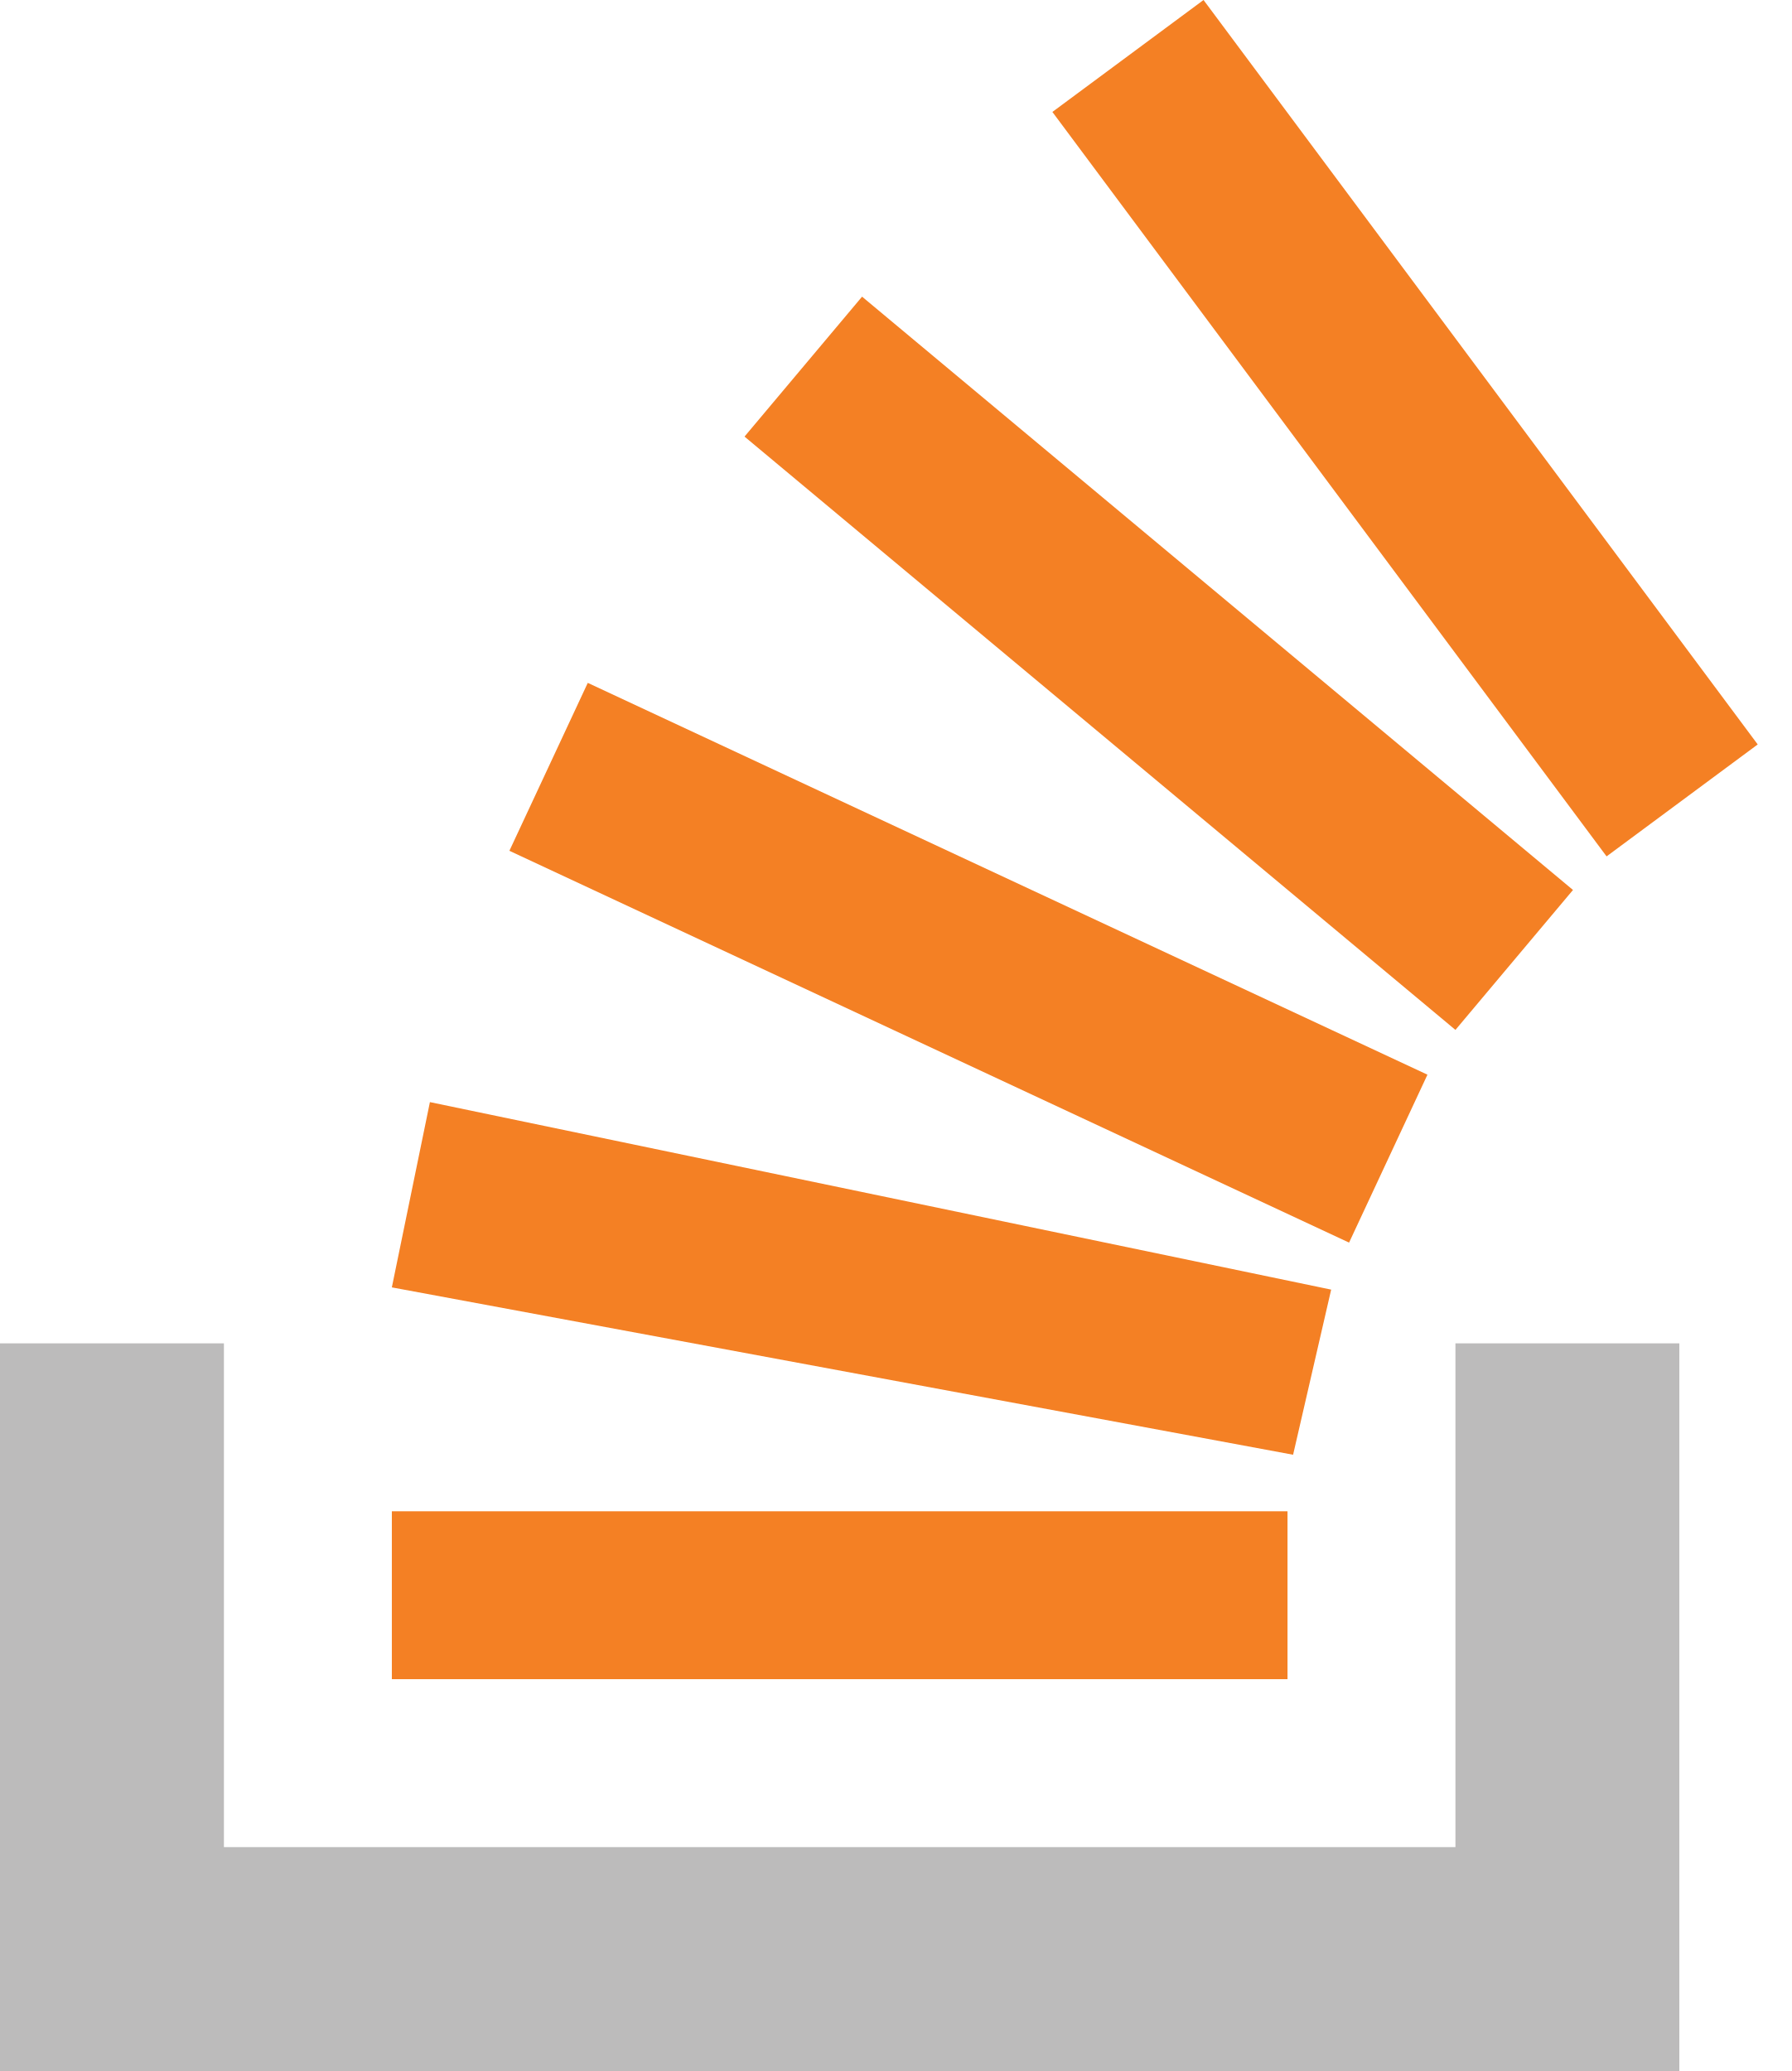
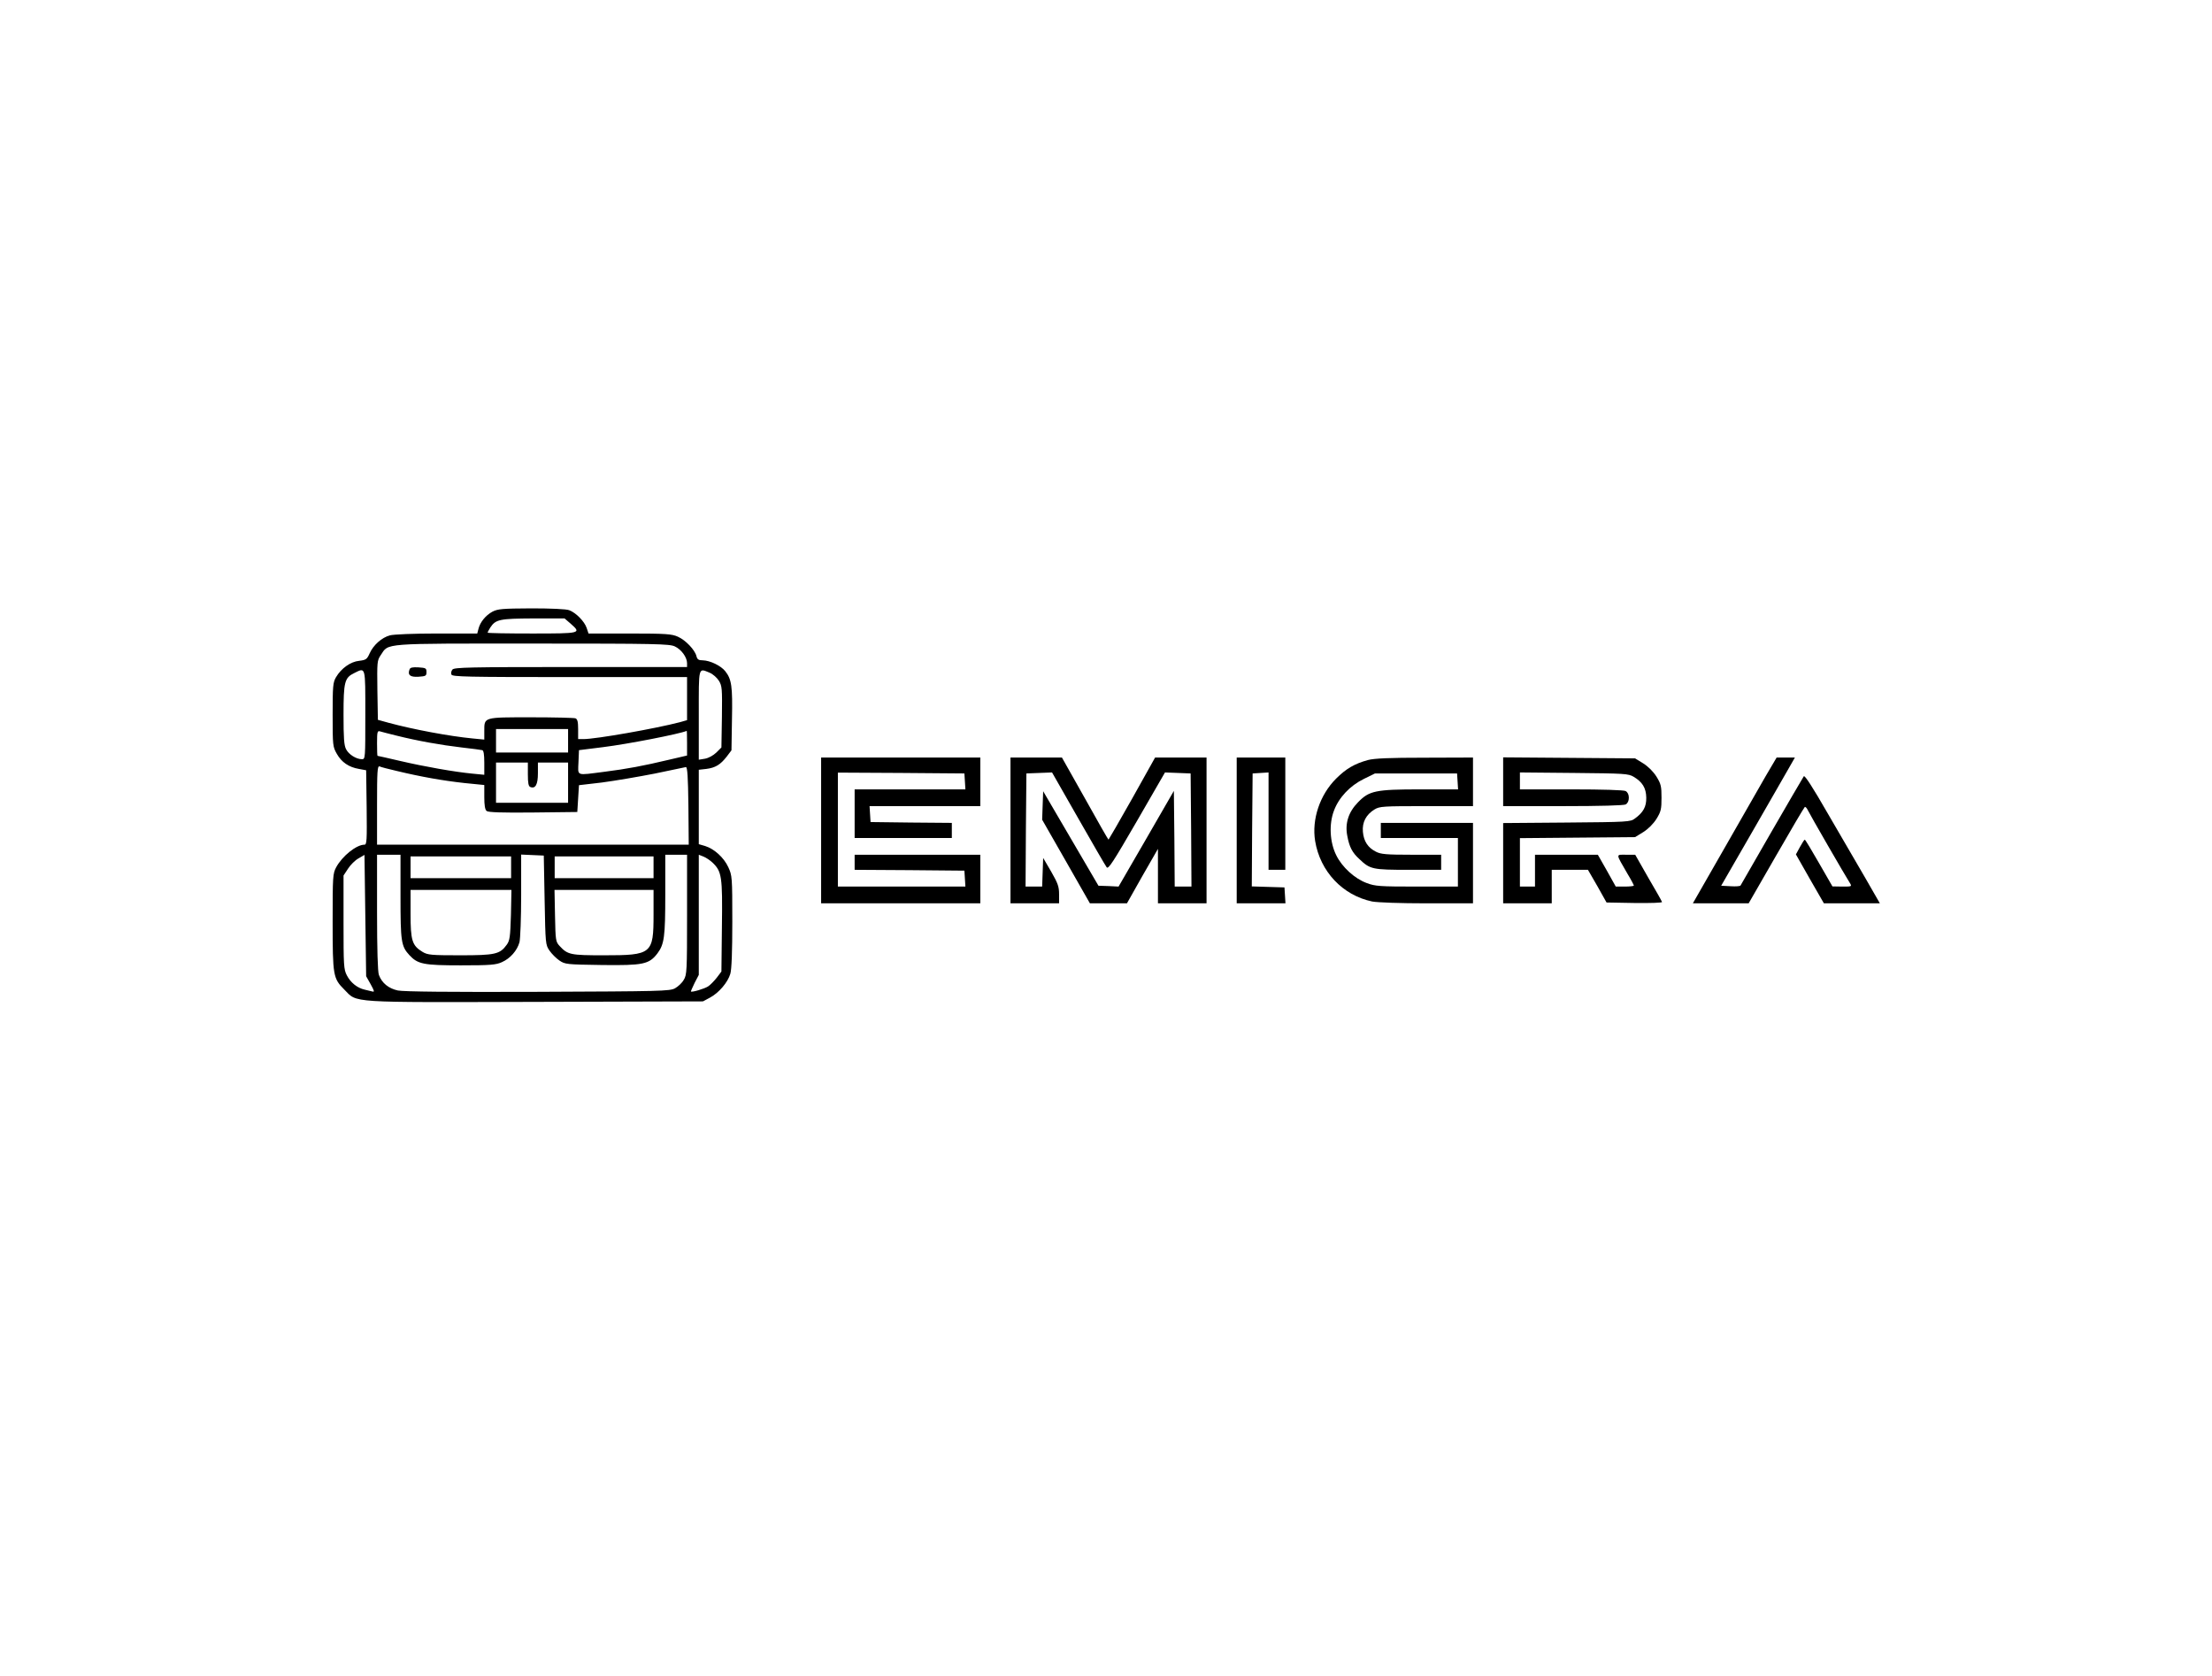
- <svg xmlns="http://www.w3.org/2000/svg" width="32" height="37" viewBox="0 0 32 37" fill="none">
-   <path d="M26 33V24H30V37H0V24H4V33H26Z" fill="#BCBBBB" />
-   <path d="M21.5 0L18.8 2L28.7 15.3L31.4 13.3L21.5 0ZM26 18.4L13.3 7.8L15.4 5.3L28.1 15.9L26 18.4ZM9.1 15.2L24.1 22.2L25.5 19.2L10.5 12.2L9.1 15.2ZM23.1 25.99L23.78 23.04L7.68 19.69L7 23L23.1 25.99V25.99ZM23 30H7V27H23V30Z" fill="#F48024" />
+ <svg xmlns="http://www.w3.org/2000/svg" version="1.0" width="1320pt" height="1000pt" viewBox="0 0 1320 1000" preserveAspectRatio="xMidYMid meet">
+   <g transform="translate(0,1000) scale(0.1,-0.1)" fill="#000000" stroke="none">
+     <path d="M2938 6350 c-40 -22 -73 -62 -83 -103 l-7 -27 -242 0 c-137 0 -257 -5 -279 -11 -49 -13 -99 -58 -121 -107 -16 -36 -22 -40 -63 -45 -51 -5 -107 -45 -138 -98 -18 -31 -20 -52 -20 -224 0 -184 1 -191 25 -233 28 -50 72 -80 132 -90 l43 -8 3 -222 c2 -196 1 -222 -13 -222 -48 0 -132 -67 -169 -135 -20 -38 -21 -53 -21 -325 0 -323 3 -338 70 -405 79 -80 14 -76 1141 -73 l999 3 41 22 c53 28 107 91 122 142 8 25 12 133 12 312 0 267 -1 275 -24 325 -27 58 -84 109 -138 126 l-38 11 0 222 0 222 45 5 c54 7 84 25 122 74 l28 37 3 186 c4 196 -2 238 -40 286 -26 33 -91 64 -134 65 -25 0 -33 5 -38 25 -9 37 -65 96 -111 116 -35 16 -70 19 -287 19 l-246 0 -11 33 c-13 39 -64 91 -104 106 -17 7 -110 11 -225 11 -175 -1 -201 -3 -234 -20z m467 -71 c66 -58 63 -59 -230 -59 -146 0 -265 2 -265 5 0 3 7 17 16 31 32 48 55 53 256 54 l187 0 36 -31z m622 -136 c39 -18 73 -65 73 -100 l0 -23 -694 0 c-602 0 -695 -2 -706 -15 -7 -8 -10 -22 -6 -30 5 -13 90 -15 706 -15 l700 0 0 -129 0 -128 -42 -12 c-145 -38 -501 -101 -576 -101 l-32 0 0 59 c0 44 -4 60 -16 65 -9 3 -127 6 -264 6 -286 0 -280 2 -280 -82 l0 -51 -72 7 c-135 13 -354 54 -498 93 l-65 18 -3 176 c-2 169 -2 177 20 210 49 73 -1 69 906 69 740 0 817 -2 849 -17z m-1847 -408 c0 -260 0 -265 -20 -265 -34 0 -79 28 -95 60 -12 23 -15 67 -15 205 0 196 6 221 64 249 69 34 66 45 66 -249z m2055 251 c19 -8 44 -30 55 -48 19 -31 20 -46 18 -215 l-3 -183 -30 -30 c-19 -18 -46 -33 -68 -37 l-37 -6 0 267 c0 294 -4 280 65 252z m-845 -406 l0 -70 -215 0 -215 0 0 70 0 70 215 0 215 0 0 -70z m-1025 31 c123 -31 269 -57 390 -71 61 -7 116 -14 123 -16 8 -2 12 -26 12 -75 l0 -72 -72 7 c-104 10 -282 41 -432 76 -72 17 -131 30 -133 30 -2 0 -3 34 -3 76 0 67 2 75 18 70 9 -3 53 -14 97 -25z m1735 -45 l0 -74 -107 -25 c-155 -37 -252 -55 -386 -72 -173 -22 -158 -28 -155 57 l3 72 144 18 c146 18 458 79 499 97 1 1 2 -32 2 -73z m-950 -186 c0 -54 4 -72 15 -76 30 -12 45 15 45 82 l0 64 90 0 90 0 0 -120 0 -120 -215 0 -215 0 0 120 0 120 95 0 95 0 0 -70z m-783 20 c145 -35 276 -58 403 -72 l120 -12 0 -72 c0 -48 4 -75 14 -83 9 -8 91 -11 277 -9 l264 3 5 80 5 80 137 16 c76 10 217 34 314 53 97 20 181 38 187 39 9 1 13 -60 15 -230 l2 -233 -930 0 -930 0 0 236 c0 203 2 235 15 231 8 -4 54 -16 102 -27z m-155 -1273 c22 -40 24 -47 10 -43 -9 2 -30 7 -46 11 -44 10 -84 42 -106 85 -19 36 -20 60 -20 318 l0 278 27 41 c14 22 42 50 62 61 l36 21 5 -362 5 -362 27 -48z m178 523 c0 -268 4 -296 53 -349 50 -54 85 -61 307 -61 178 0 210 3 245 19 50 22 91 69 105 119 5 21 10 144 10 280 l0 243 68 -3 67 -3 5 -266 c5 -260 5 -266 29 -301 13 -19 40 -46 59 -59 34 -23 42 -24 254 -27 246 -3 281 4 331 69 41 55 47 98 47 352 l0 237 65 0 65 0 0 -357 c0 -337 -1 -360 -20 -390 -10 -18 -34 -40 -52 -50 -31 -17 -84 -18 -817 -21 -529 -2 -802 1 -837 8 -55 12 -95 44 -113 93 -7 18 -11 154 -11 373 l0 344 70 0 70 0 0 -250z m1862 203 c55 -53 60 -82 56 -379 l-3 -271 -28 -37 c-16 -20 -39 -44 -52 -52 -22 -14 -96 -36 -102 -30 -1 1 9 24 22 51 l25 48 0 358 0 359 28 -11 c15 -6 39 -22 54 -36z m-1202 -28 l0 -65 -300 0 -300 0 0 65 0 65 300 0 300 0 0 -65z m850 0 l0 -65 -295 0 -295 0 0 65 0 65 295 0 295 0 0 -65z m-851 -284 c-4 -132 -7 -153 -25 -178 -41 -57 -70 -63 -279 -63 -172 0 -193 2 -223 20 -63 38 -72 68 -72 228 l0 142 301 0 301 0 -3 -149z m851 2 c0 -235 -10 -243 -295 -243 -200 0 -217 3 -265 55 -24 26 -25 32 -28 181 l-3 154 295 0 296 0 0 -147z" />
+     <path d="M2444 6006 c-13 -34 4 -47 53 -44 44 3 48 5 48 28 0 23 -4 25 -48 28 -35 2 -49 -1 -53 -12z" />
+     <path d="M4900 5045 l0 -435 475 0 475 0 0 145 0 145 -375 0 -375 0 0 -45 0 -45 328 -2 327 -3 3 -47 3 -48 -380 0 -381 0 0 340 0 340 378 -2 377 -3 3 -47 3 -48 -330 0 -331 0 0 -145 0 -145 290 0 290 0 0 45 0 45 -242 2 -243 3 -3 48 -3 47 330 0 331 0 0 145 0 145 -475 0 -475 0 0 -435z" />
+     <path d="M6030 5045 l0 -435 145 0 145 0 0 54 c0 46 -7 65 -47 135 l-48 82 -3 -86 -3 -85 -50 0 -49 0 2 338 3 337 77 3 76 3 157 -275 c86 -151 162 -282 169 -291 10 -13 38 30 180 275 l168 291 77 -3 76 -3 3 -337 2 -338 -50 0 -50 0 -2 285 -3 286 -165 -286 -165 -285 -60 3 -60 2 -165 282 -165 282 -3 -85 -3 -85 143 -250 142 -249 111 0 110 0 92 163 93 162 0 -162 0 -163 145 0 145 0 0 435 0 435 -153 0 -154 0 -137 -245 c-76 -135 -140 -245 -141 -245 -2 0 -65 110 -140 245 l-138 245 -153 0 -154 0 0 -435z" />
+     <path d="M7380 5045 l0 -435 146 0 145 0 -3 48 -3 47 -98 3 -97 3 2 337 3 337 48 3 47 3 0 -290 0 -291 50 0 50 0 0 335 0 335 -145 0 -145 0 0 -435z" />
+     <path d="M8163 5465 c-80 -22 -131 -52 -190 -111 -97 -97 -146 -243 -125 -372 30 -182 164 -324 340 -361 32 -6 164 -11 327 -11 l275 0 0 240 0 240 -275 0 -275 0 0 -45 0 -45 230 0 230 0 0 -145 0 -145 -245 0 c-222 0 -249 2 -299 21 -72 26 -148 96 -182 166 -39 78 -44 186 -14 265 29 79 96 150 178 190 l67 33 245 0 245 0 3 -47 3 -48 -224 0 c-269 0 -306 -8 -373 -77 -57 -58 -79 -126 -64 -201 12 -65 29 -99 72 -138 64 -61 78 -64 293 -64 l195 0 0 45 0 45 -177 0 c-150 0 -183 3 -212 18 -48 24 -73 62 -78 119 -5 57 19 102 69 133 31 19 51 20 311 20 l277 0 0 145 0 145 -287 -1 c-215 0 -301 -4 -340 -14z" />
+     <path d="M8970 5335 l0 -145 356 0 c226 0 362 4 375 10 12 7 19 21 19 40 0 19 -7 33 -19 40 -12 6 -134 10 -325 10 l-306 0 0 51 0 50 323 -3 c301 -3 324 -4 356 -23 52 -31 74 -67 75 -124 1 -54 -17 -88 -68 -125 -26 -20 -42 -21 -407 -24 l-379 -3 0 -240 0 -239 145 0 145 0 0 100 0 100 108 0 108 0 56 -97 55 -98 168 -3 c92 -1 165 1 163 6 -1 5 -38 70 -82 145 l-78 137 -55 0 c-62 0 -62 10 8 -112 22 -36 39 -69 39 -72 0 -3 -24 -6 -54 -6 l-54 0 -53 95 -54 95 -187 0 -188 0 0 -95 0 -95 -45 0 -45 0 0 145 0 144 343 3 344 3 49 30 c30 19 60 49 79 79 27 44 30 58 30 126 0 68 -3 82 -30 126 -19 30 -49 60 -79 79 l-49 30 -394 3 -393 3 0 -146z" />
+     <path d="M10536 5368 c-35 -62 -148 -258 -249 -435 l-185 -323 167 0 166 0 164 285 c90 157 167 287 171 290 4 2 12 -6 18 -19 11 -24 223 -391 250 -433 14 -23 14 -23 -44 -23 l-59 1 -80 139 c-44 77 -82 140 -85 140 -3 0 -16 -20 -29 -44 l-24 -44 83 -146 84 -146 167 0 167 0 -85 148 c-47 81 -148 254 -224 385 -93 162 -140 234 -145 225 -20 -31 -374 -644 -377 -651 -1 -5 -28 -7 -59 -5 l-57 3 188 326 c103 180 203 352 220 383 l32 56 -54 0 -55 0 -66 -112z" />
+   </g>
</svg>
